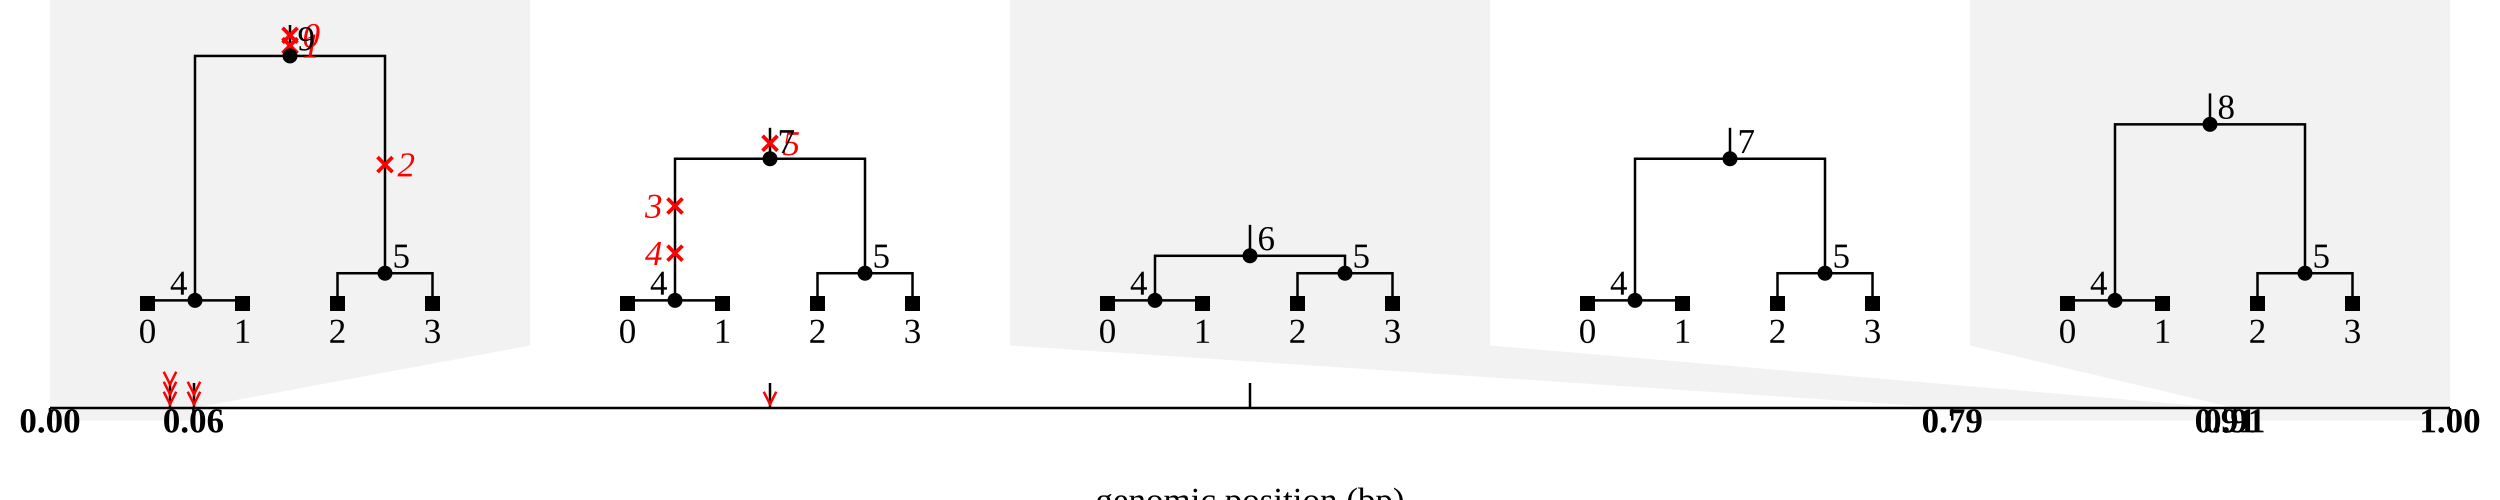
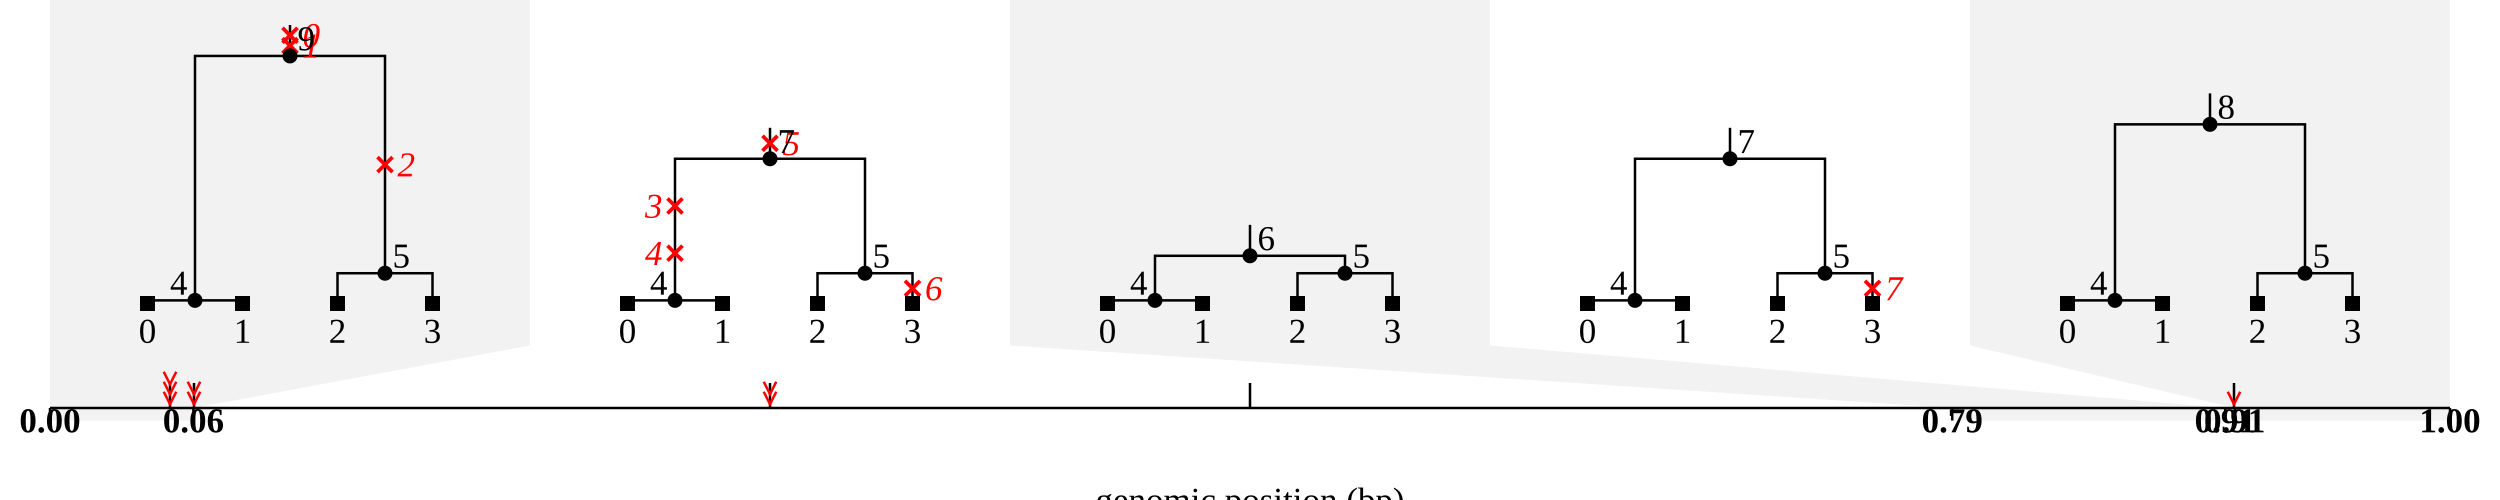
<svg xmlns="http://www.w3.org/2000/svg" baseProfile="full" height="200" version="1.1" width="1000">
  <defs>
-     <style type="text/css">.tree-sequence .background path {fill: #808080; fill-opacity:0}.tree-sequence .background path:nth-child(odd) {fill-opacity:.1}.axes {font-size: 14px}.x-axis .tick .lab {font-weight: bold}.axes, .tree {font-size: 14px; text-anchor:middle}.y-axis line.grid {stroke: #FAFAFA}.y-axis &gt; .lab text {transform: translateX(0.8em) rotate(-90deg)}.x-axis .tick g {transform: translateY(0.9em)}.x-axis &gt; .lab text {transform: translateY(-0.8em)}.axes line, .edge {stroke:black; fill:none}.node &gt; .sym {fill: black; stroke: none}.site &gt; .sym {stroke: black}.mut text {fill: red; font-style: italic}.mut line {fill: none; stroke: none}.mut .sym {fill: none; stroke: red}.node .mut .sym {stroke-width: 1.5px}.tree text, .tree-sequence text {dominant-baseline: central}.plotbox .lab.lft {text-anchor: end}.plotbox .lab.rgt {text-anchor: start}</style>
+     <style type="text/css">.background path {fill: #808080; fill-opacity:0}.background path:nth-child(odd) {fill-opacity:.1}.axes {font-size: 14px}.x-axis .tick .lab {font-weight: bold}.axes, .tree {font-size: 14px; text-anchor:middle}.y-axis line.grid {stroke: #FAFAFA}.y-axis &gt; .lab text {transform: translateX(0.8em) rotate(-90deg)}.x-axis .tick g {transform: translateY(0.9em)}.x-axis &gt; .lab text {transform: translateY(-0.8em)}.axes line, .edge {stroke:black; fill:none}.node &gt; .sym {fill: black; stroke: none}.site &gt; .sym {stroke: black}.mut text {fill: red; font-style: italic}.mut.extra text {fill: hotpink}.mut line {fill: none; stroke: none}.mut .sym {fill: none; stroke: red}.mut.extra .sym {stroke: hotpink}.node .mut .sym {stroke-width: 1.5px}.tree text, .tree-sequence text {dominant-baseline: central}.plotbox .lab.lft {text-anchor: end}.plotbox .lab.rgt {text-anchor: start}</style>
  </defs>
  <g class="tree-sequence">
    <g class="background">
      <path d="M20,0 l192,0 l0,138.2 l-134.638,25 l0,5 l-57.362,0 l0,-5 l0,-25 l0,-138.2z" />
      <path d="M212,0 l192,0 l0,138.2 l376.883,25 l0,5 l-703.52,0 l0,-5 l134.638,-25 l0,-138.2z" />
      <path d="M404,0 l192,0 l0,138.2 l294.091,25 l0,5 l-109.208,0 l0,-5 l-376.883,-25 l0,-138.2z" />
      <path d="M596,0 l192,0 l0,138.2 l105.883,25 l0,5 l-3.792,0 l0,-5 l-294.091,-25 l0,-138.2z" />
      <path d="M788,0 l192,0 l0,138.2 l0,25 l0,5 l-86.117,0 l0,-5 l-105.883,-25 l0,-138.2z" />
    </g>
    <g class="axes">
      <g class="x-axis">
        <g class="lab" transform="translate(500,200)">
          <text text-anchor="middle">genomic position (bp)</text>
        </g>
        <line x1="20" x2="980" y1="163.2" y2="163.2" />
        <g class="tick" transform="translate(20 163.2)">
          <line x1="0" x2="0" y1="0" y2="5" />
          <g class="lab" transform="translate(0,5)">
            <text>0.00</text>
          </g>
        </g>
        <g class="tick" transform="translate(77.3623 163.2)">
          <line x1="0" x2="0" y1="0" y2="5" />
          <g class="lab" transform="translate(0,5)">
            <text>0.06</text>
          </g>
        </g>
        <g class="tick" transform="translate(780.883 163.2)">
          <line x1="0" x2="0" y1="0" y2="5" />
          <g class="lab" transform="translate(0,5)">
            <text>0.79</text>
          </g>
        </g>
        <g class="tick" transform="translate(890.091 163.2)">
          <line x1="0" x2="0" y1="0" y2="5" />
          <g class="lab" transform="translate(0,5)">
            <text>0.91</text>
          </g>
        </g>
        <g class="tick" transform="translate(893.883 163.2)">
          <line x1="0" x2="0" y1="0" y2="5" />
          <g class="lab" transform="translate(0,5)">
            <text>0.91</text>
          </g>
        </g>
        <g class="tick" transform="translate(980 163.2)">
          <line x1="0" x2="0" y1="0" y2="5" />
          <g class="lab" transform="translate(0,5)">
            <text>1.00</text>
          </g>
        </g>
        <g class="site s0" transform="translate(68 163.2)">
          <line class="sym" x1="0" x2="0" y1="0" y2="-10" />
          <g class="mut m2">
            <polyline class="sym" points="2.5,-6.5 0,-1.5 -2.5,-6.5" />
          </g>
          <g class="mut m1">
            <polyline class="sym" points="2.5,-10.5 0,-5.5 -2.5,-10.5" />
          </g>
          <g class="mut m0">
            <polyline class="sym" points="2.5,-14.5 0,-9.5 -2.5,-14.5" />
          </g>
        </g>
        <g class="site s1" transform="translate(77.6 163.2)">
          <line class="sym" x1="0" x2="0" y1="0" y2="-10" />
          <g class="mut m4">
            <polyline class="sym" points="2.5,-6.5 0,-1.5 -2.5,-6.5" />
          </g>
          <g class="mut m3">
            <polyline class="sym" points="2.5,-10.5 0,-5.5 -2.5,-10.5" />
          </g>
        </g>
        <g class="site s2" transform="translate(308 163.2)">
          <line class="sym" x1="0" x2="0" y1="0" y2="-10" />
+           <g class="mut m6">
+             <polyline class="sym" points="2.5,-6.5 0,-1.5 -2.5,-6.5" />
+           </g>
          <g class="mut m5">
+             <polyline class="sym" points="2.5,-10.5 0,-5.5 -2.5,-10.5" />
+           </g>
+         </g>
+         <g class="site s3" transform="translate(500 163.2)">
+           <line class="sym" x1="0" x2="0" y1="0" y2="-10" />
+         </g>
+         <g class="site s4" transform="translate(893.6 163.2)">
+           <line class="sym" x1="0" x2="0" y1="0" y2="-10" />
+           <g class="mut m7">
            <polyline class="sym" points="2.5,-6.5 0,-1.5 -2.5,-6.5" />
          </g>
-         </g>
-         <g class="site s3" transform="translate(500 163.2)">
-           <line class="sym" x1="0" x2="0" y1="0" y2="-10" />
        </g>
      </g>
    </g>
    <g class="plotbox trees">
      <g class="tree t0" transform="translate(20 0)">
        <g class="plotbox">
          <g class="m0 m1 node n9 p0 root s0" transform="translate(96 22.3778)">
            <g class="a9 node n4 p0" transform="translate(-38 97.7739)">
              <g class="a4 leaf node n0 p0 sample" transform="translate(-19 1.24828)">
                <path class="edge" d="M 0 0 V -1.248 H 19" />
                <rect class="sym" height="6" width="6" x="-3" y="-3" />
                <text class="lab" transform="translate(0 11)">0</text>
              </g>
              <g class="a4 leaf node n1 p0 sample" transform="translate(19 1.24828)">
                <path class="edge" d="M 0 0 V -1.248 H -19" />
                <rect class="sym" height="6" width="6" x="-3" y="-3" />
                <text class="lab" transform="translate(0 11)">1</text>
              </g>
              <path class="edge" d="M 0 0 V -97.774 H 38" />
              <circle class="sym" cx="0" cy="0" r="3" />
              <text class="lab lft" transform="translate(-3 -7.0)">4</text>
            </g>
            <g class="a9 m2 node n5 p0 s0" transform="translate(38 86.9138)">
              <g class="a5 leaf node n2 p0 sample" transform="translate(-19 12.1084)">
                <path class="edge" d="M 0 0 V -12.108 H 19" />
                <rect class="sym" height="6" width="6" x="-3" y="-3" />
                <text class="lab" transform="translate(0 11)">2</text>
              </g>
              <g class="a5 leaf node n3 p0 sample" transform="translate(19 12.1084)">
                <path class="edge" d="M 0 0 V -12.108 H -19" />
                <rect class="sym" height="6" width="6" x="-3" y="-3" />
                <text class="lab" transform="translate(0 11)">3</text>
              </g>
              <path class="edge" d="M 0 0 V -86.914 H -38" />
              <g class="mut m2 s0 unknown_time" transform="translate(0 -43.4569)">
                <line x1="0" x2="0" y1="0" y2="43.457" />
                <path class="sym" d="M -3,-3 l 6,6 M -3,3 l 6,-6" />
                <text class="lab rgt" transform="translate(5 0)">2</text>
              </g>
              <circle class="sym" cx="0" cy="0" r="3" />
              <text class="lab rgt" transform="translate(3 -7.0)">5</text>
            </g>
            <path class="edge" d="M 0 0 V -12.378 H 0" />
            <g class="mut m0 s0 unknown_time" transform="translate(0 -8.25185)">
              <line x1="0" x2="0" y1="0" y2="8.252" />
              <path class="sym" d="M -3,-3 l 6,6 M -3,3 l 6,-6" />
              <text class="lab rgt" transform="translate(5 0)">0</text>
            </g>
            <g class="mut m1 s0 unknown_time" transform="translate(0 -4.12593)">
              <line x1="0" x2="0" y1="0" y2="4.126" />
              <path class="sym" d="M -3,-3 l 6,6 M -3,3 l 6,-6" />
              <text class="lab rgt" transform="translate(5 0)">1</text>
            </g>
            <circle class="sym" cx="0" cy="0" r="3" />
            <text class="lab rgt" transform="translate(3 -7.0)">9</text>
          </g>
        </g>
      </g>
      <g class="tree t1" transform="translate(212 0)">
        <g class="plotbox">
          <g class="m5 node n7 p0 root s2" transform="translate(96 63.504)">
            <g class="a7 m3 m4 node n4 p0 s1" transform="translate(-38 56.6478)">
              <g class="a4 leaf node n0 p0 sample" transform="translate(-19 1.24828)">
                <path class="edge" d="M 0 0 V -1.248 H 19" />
                <rect class="sym" height="6" width="6" x="-3" y="-3" />
                <text class="lab" transform="translate(0 11)">0</text>
              </g>
              <g class="a4 leaf node n1 p0 sample" transform="translate(19 1.24828)">
                <path class="edge" d="M 0 0 V -1.248 H -19" />
                <rect class="sym" height="6" width="6" x="-3" y="-3" />
                <text class="lab" transform="translate(0 11)">1</text>
              </g>
              <path class="edge" d="M 0 0 V -56.648 H 38" />
              <g class="mut m3 s1 unknown_time" transform="translate(0 -37.7652)">
                <line x1="0" x2="0" y1="0" y2="37.765" />
                <path class="sym" d="M -3,-3 l 6,6 M -3,3 l 6,-6" />
                <text class="lab lft" transform="translate(-5 0)">3</text>
              </g>
              <g class="mut m4 s1 unknown_time" transform="translate(0 -18.8826)">
                <line x1="0" x2="0" y1="0" y2="18.883" />
                <path class="sym" d="M -3,-3 l 6,6 M -3,3 l 6,-6" />
                <text class="lab lft" transform="translate(-5 0)">4</text>
              </g>
              <circle class="sym" cx="0" cy="0" r="3" />
              <text class="lab lft" transform="translate(-3 -7.0)">4</text>
            </g>
            <g class="a7 node n5 p0" transform="translate(38 45.7876)">
              <g class="a5 leaf node n2 p0 sample" transform="translate(-19 12.1084)">
                <path class="edge" d="M 0 0 V -12.108 H 19" />
                <rect class="sym" height="6" width="6" x="-3" y="-3" />
                <text class="lab" transform="translate(0 11)">2</text>
              </g>
-               <g class="a5 leaf node n3 p0 sample" transform="translate(19 12.1084)">
-                 <path class="edge" d="M 0 0 V -12.108 H -19" />
+               <g class="a5 leaf m6 node n3 p0 s2 sample" transform="translate(19 12.1084)">
+                 <path class="edge" d="M 0 0 V -12.108 H -19" />
+                 <g class="mut m6 s2 unknown_time" transform="translate(0 -6.05422)">
+                   <line x1="0" x2="0" y1="0" y2="6.054" />
+                   <path class="sym" d="M -3,-3 l 6,6 M -3,3 l 6,-6" />
+                   <text class="lab rgt" transform="translate(5 0)">6</text>
+                 </g>
                <rect class="sym" height="6" width="6" x="-3" y="-3" />
                <text class="lab" transform="translate(0 11)">3</text>
              </g>
              <path class="edge" d="M 0 0 V -45.788 H -38" />
              <circle class="sym" cx="0" cy="0" r="3" />
              <text class="lab rgt" transform="translate(3 -7.0)">5</text>
            </g>
            <path class="edge" d="M 0 0 V -12.378 H 0" />
            <g class="mut m5 s2 unknown_time" transform="translate(0 -6.18889)">
              <line x1="0" x2="0" y1="0" y2="6.189" />
              <path class="sym" d="M -3,-3 l 6,6 M -3,3 l 6,-6" />
              <text class="lab rgt" transform="translate(5 0)">5</text>
            </g>
            <circle class="sym" cx="0" cy="0" r="3" />
            <text class="lab rgt" transform="translate(3 -7.0)">7</text>
          </g>
        </g>
      </g>
      <g class="tree t2" transform="translate(404 0)">
        <g class="plotbox">
          <g class="node n6 p0 root" transform="translate(96 102.321)">
            <g class="a6 node n4 p0" transform="translate(-38 17.8305)">
              <g class="a4 leaf node n0 p0 sample" transform="translate(-19 1.24828)">
                <path class="edge" d="M 0 0 V -1.248 H 19" />
                <rect class="sym" height="6" width="6" x="-3" y="-3" />
                <text class="lab" transform="translate(0 11)">0</text>
              </g>
              <g class="a4 leaf node n1 p0 sample" transform="translate(19 1.24828)">
                <path class="edge" d="M 0 0 V -1.248 H -19" />
                <rect class="sym" height="6" width="6" x="-3" y="-3" />
                <text class="lab" transform="translate(0 11)">1</text>
              </g>
              <path class="edge" d="M 0 0 V -17.831 H 38" />
              <circle class="sym" cx="0" cy="0" r="3" />
              <text class="lab lft" transform="translate(-3 -7.0)">4</text>
            </g>
            <g class="a6 node n5 p0" transform="translate(38 6.97033)">
              <g class="a5 leaf node n2 p0 sample" transform="translate(-19 12.1084)">
                <path class="edge" d="M 0 0 V -12.108 H 19" />
                <rect class="sym" height="6" width="6" x="-3" y="-3" />
                <text class="lab" transform="translate(0 11)">2</text>
              </g>
              <g class="a5 leaf node n3 p0 sample" transform="translate(19 12.1084)">
                <path class="edge" d="M 0 0 V -12.108 H -19" />
                <rect class="sym" height="6" width="6" x="-3" y="-3" />
                <text class="lab" transform="translate(0 11)">3</text>
              </g>
              <path class="edge" d="M 0 0 V -6.97 H -38" />
              <circle class="sym" cx="0" cy="0" r="3" />
              <text class="lab rgt" transform="translate(3 -7.0)">5</text>
            </g>
            <path class="edge" d="M 0 0 V -12.378 H 0" />
            <circle class="sym" cx="0" cy="0" r="3" />
            <text class="lab rgt" transform="translate(3 -7.0)">6</text>
          </g>
        </g>
      </g>
      <g class="tree t3" transform="translate(596 0)">
        <g class="plotbox">
          <g class="node n7 p0 root" transform="translate(96 63.504)">
            <g class="a7 node n4 p0" transform="translate(-38 56.6478)">
              <g class="a4 leaf node n0 p0 sample" transform="translate(-19 1.24828)">
                <path class="edge" d="M 0 0 V -1.248 H 19" />
                <rect class="sym" height="6" width="6" x="-3" y="-3" />
                <text class="lab" transform="translate(0 11)">0</text>
              </g>
              <g class="a4 leaf node n1 p0 sample" transform="translate(19 1.24828)">
                <path class="edge" d="M 0 0 V -1.248 H -19" />
                <rect class="sym" height="6" width="6" x="-3" y="-3" />
                <text class="lab" transform="translate(0 11)">1</text>
              </g>
              <path class="edge" d="M 0 0 V -56.648 H 38" />
              <circle class="sym" cx="0" cy="0" r="3" />
              <text class="lab lft" transform="translate(-3 -7.0)">4</text>
            </g>
            <g class="a7 node n5 p0" transform="translate(38 45.7876)">
              <g class="a5 leaf node n2 p0 sample" transform="translate(-19 12.1084)">
                <path class="edge" d="M 0 0 V -12.108 H 19" />
                <rect class="sym" height="6" width="6" x="-3" y="-3" />
                <text class="lab" transform="translate(0 11)">2</text>
              </g>
-               <g class="a5 leaf node n3 p0 sample" transform="translate(19 12.1084)">
-                 <path class="edge" d="M 0 0 V -12.108 H -19" />
+               <g class="a5 leaf m7 node n3 p0 s4 sample" transform="translate(19 12.1084)">
+                 <path class="edge" d="M 0 0 V -12.108 H -19" />
+                 <g class="mut m7 s4 unknown_time" transform="translate(0 -6.05422)">
+                   <line x1="0" x2="0" y1="0" y2="6.054" />
+                   <path class="sym" d="M -3,-3 l 6,6 M -3,3 l 6,-6" />
+                   <text class="lab rgt" transform="translate(5 0)">7</text>
+                 </g>
                <rect class="sym" height="6" width="6" x="-3" y="-3" />
                <text class="lab" transform="translate(0 11)">3</text>
              </g>
              <path class="edge" d="M 0 0 V -45.788 H -38" />
              <circle class="sym" cx="0" cy="0" r="3" />
              <text class="lab rgt" transform="translate(3 -7.0)">5</text>
            </g>
            <path class="edge" d="M 0 0 V -12.378 H 0" />
            <circle class="sym" cx="0" cy="0" r="3" />
            <text class="lab rgt" transform="translate(3 -7.0)">7</text>
          </g>
        </g>
      </g>
      <g class="tree t4" transform="translate(788 0)">
        <g class="plotbox">
          <g class="node n8 p0 root" transform="translate(96 49.7389)">
            <g class="a8 node n4 p0" transform="translate(-38 70.4129)">
              <g class="a4 leaf node n0 p0 sample" transform="translate(-19 1.24828)">
                <path class="edge" d="M 0 0 V -1.248 H 19" />
                <rect class="sym" height="6" width="6" x="-3" y="-3" />
                <text class="lab" transform="translate(0 11)">0</text>
              </g>
              <g class="a4 leaf node n1 p0 sample" transform="translate(19 1.24828)">
                <path class="edge" d="M 0 0 V -1.248 H -19" />
                <rect class="sym" height="6" width="6" x="-3" y="-3" />
                <text class="lab" transform="translate(0 11)">1</text>
              </g>
              <path class="edge" d="M 0 0 V -70.413 H 38" />
              <circle class="sym" cx="0" cy="0" r="3" />
              <text class="lab lft" transform="translate(-3 -7.0)">4</text>
            </g>
            <g class="a8 node n5 p0" transform="translate(38 59.5527)">
              <g class="a5 leaf node n2 p0 sample" transform="translate(-19 12.1084)">
                <path class="edge" d="M 0 0 V -12.108 H 19" />
                <rect class="sym" height="6" width="6" x="-3" y="-3" />
                <text class="lab" transform="translate(0 11)">2</text>
              </g>
              <g class="a5 leaf node n3 p0 sample" transform="translate(19 12.1084)">
                <path class="edge" d="M 0 0 V -12.108 H -19" />
                <rect class="sym" height="6" width="6" x="-3" y="-3" />
                <text class="lab" transform="translate(0 11)">3</text>
              </g>
              <path class="edge" d="M 0 0 V -59.553 H -38" />
              <circle class="sym" cx="0" cy="0" r="3" />
              <text class="lab rgt" transform="translate(3 -7.0)">5</text>
            </g>
            <path class="edge" d="M 0 0 V -12.378 H 0" />
            <circle class="sym" cx="0" cy="0" r="3" />
            <text class="lab rgt" transform="translate(3 -7.0)">8</text>
          </g>
        </g>
      </g>
    </g>
  </g>
</svg>
